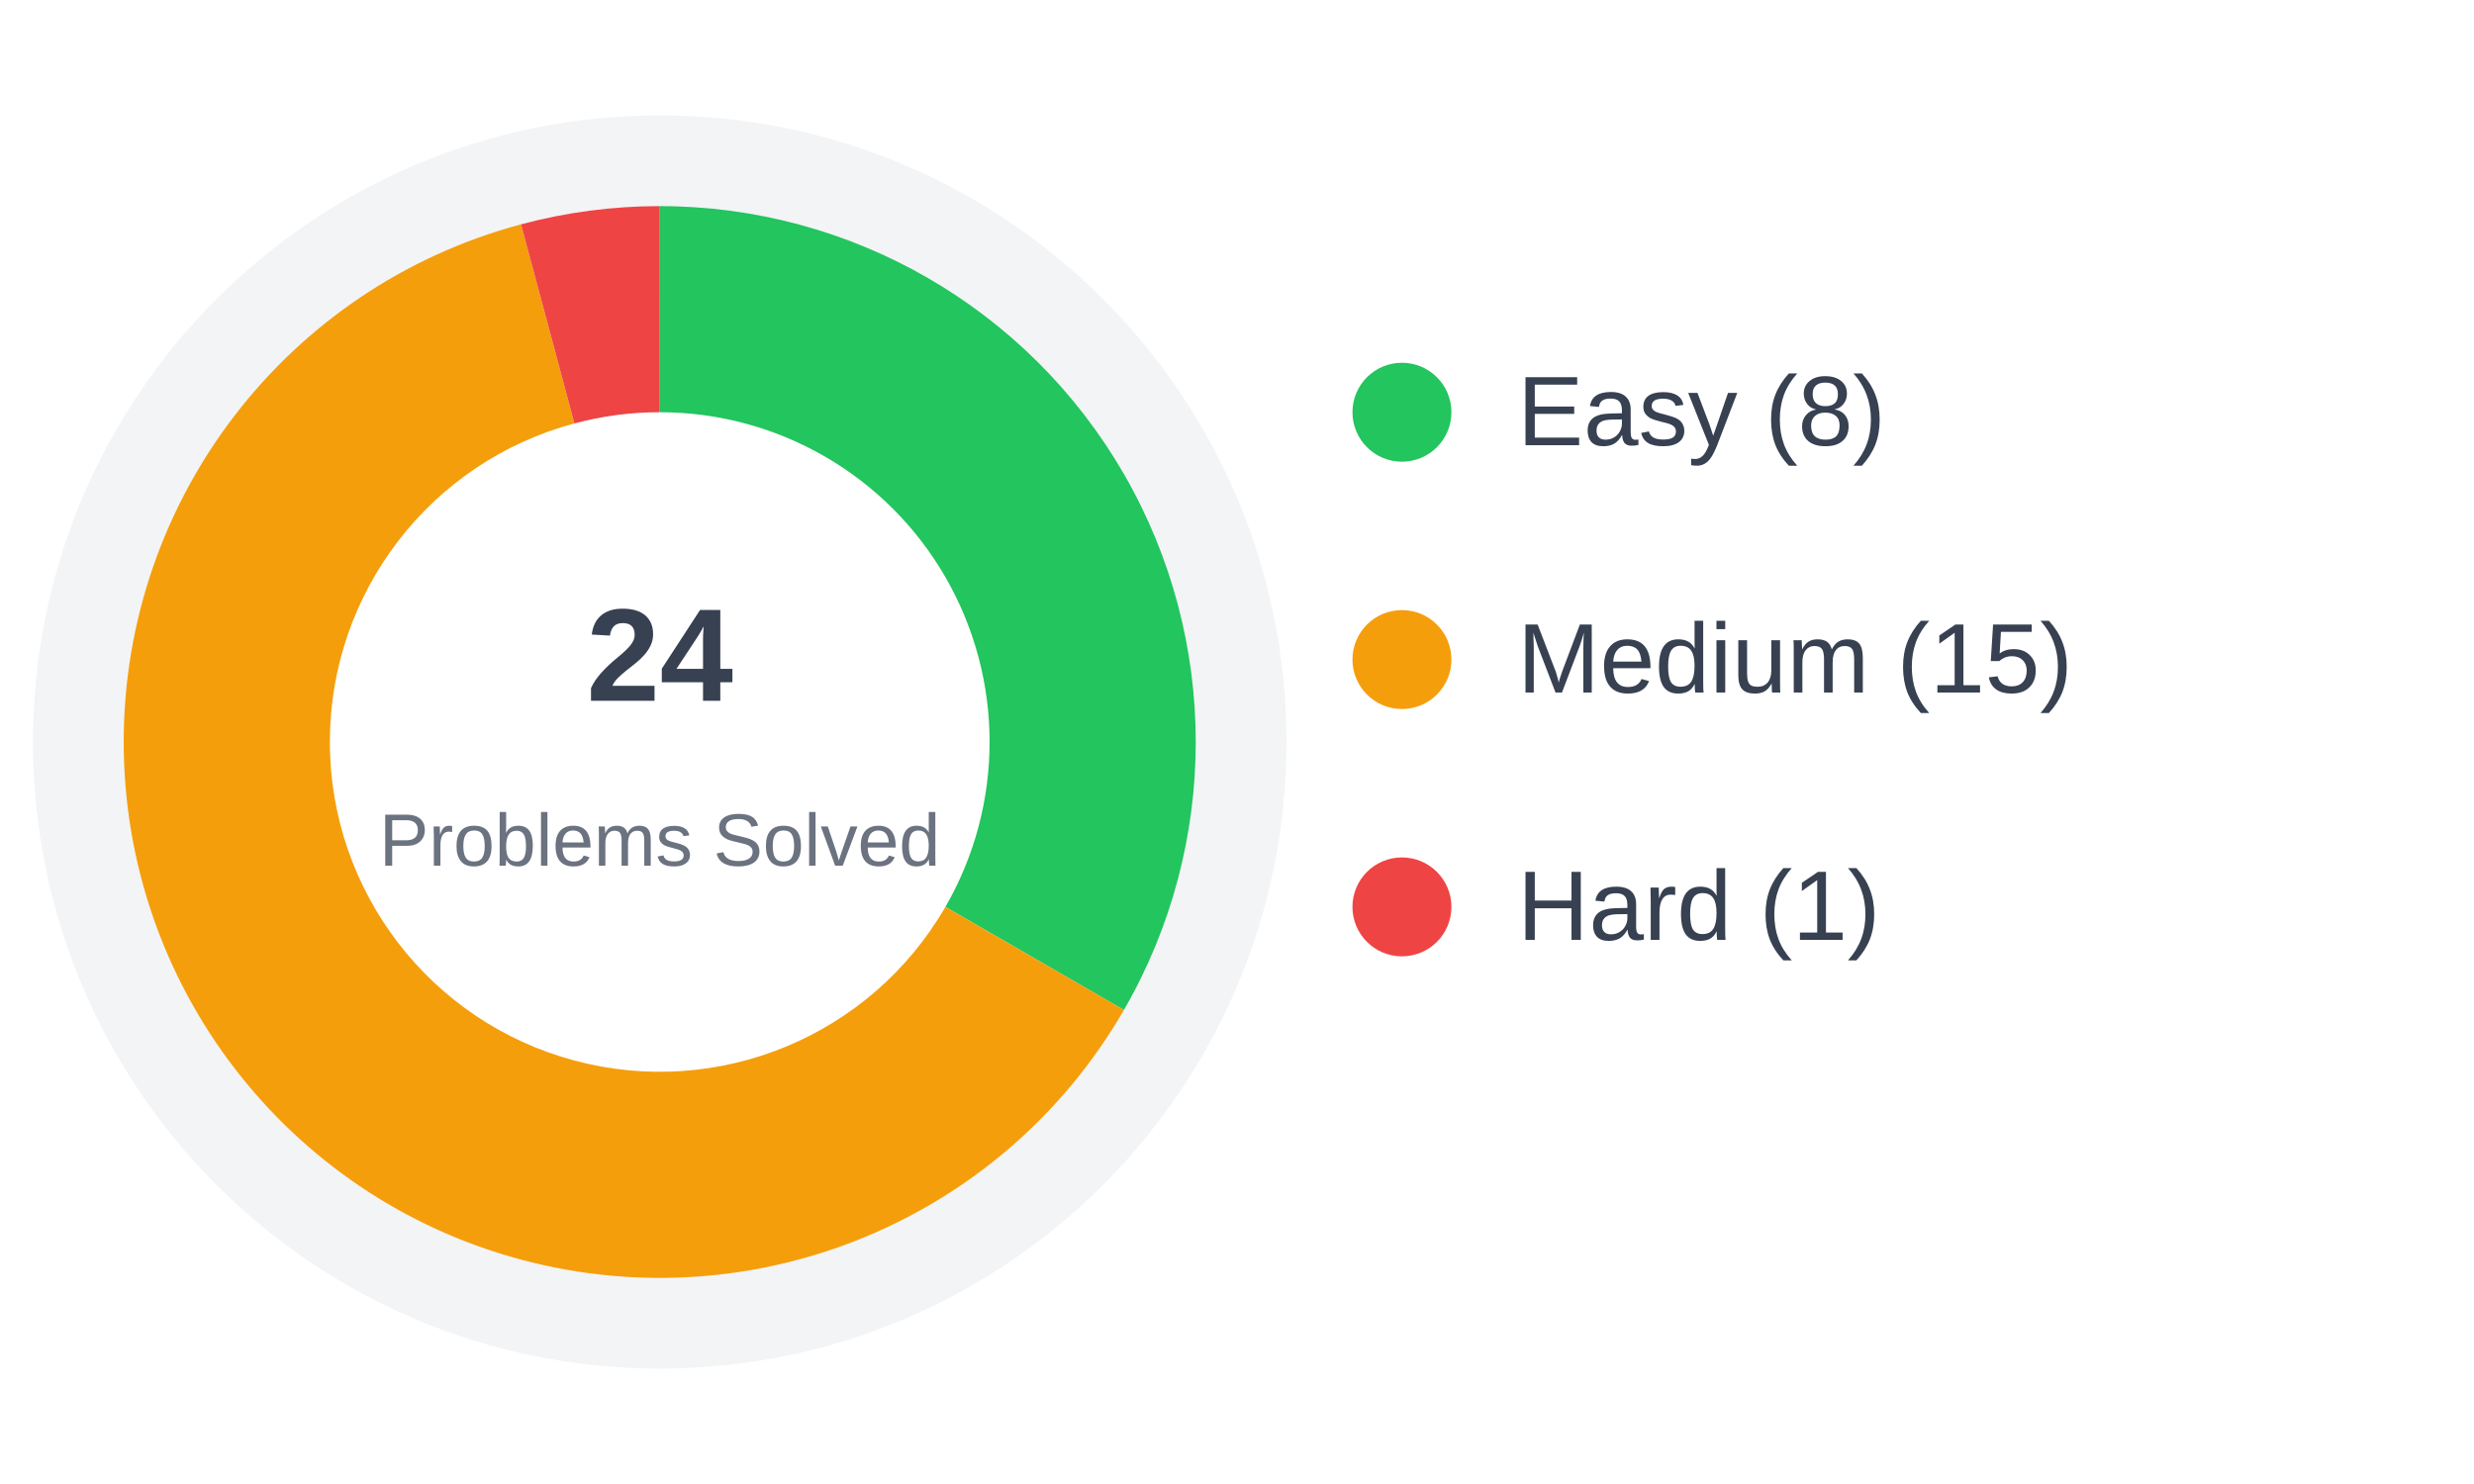
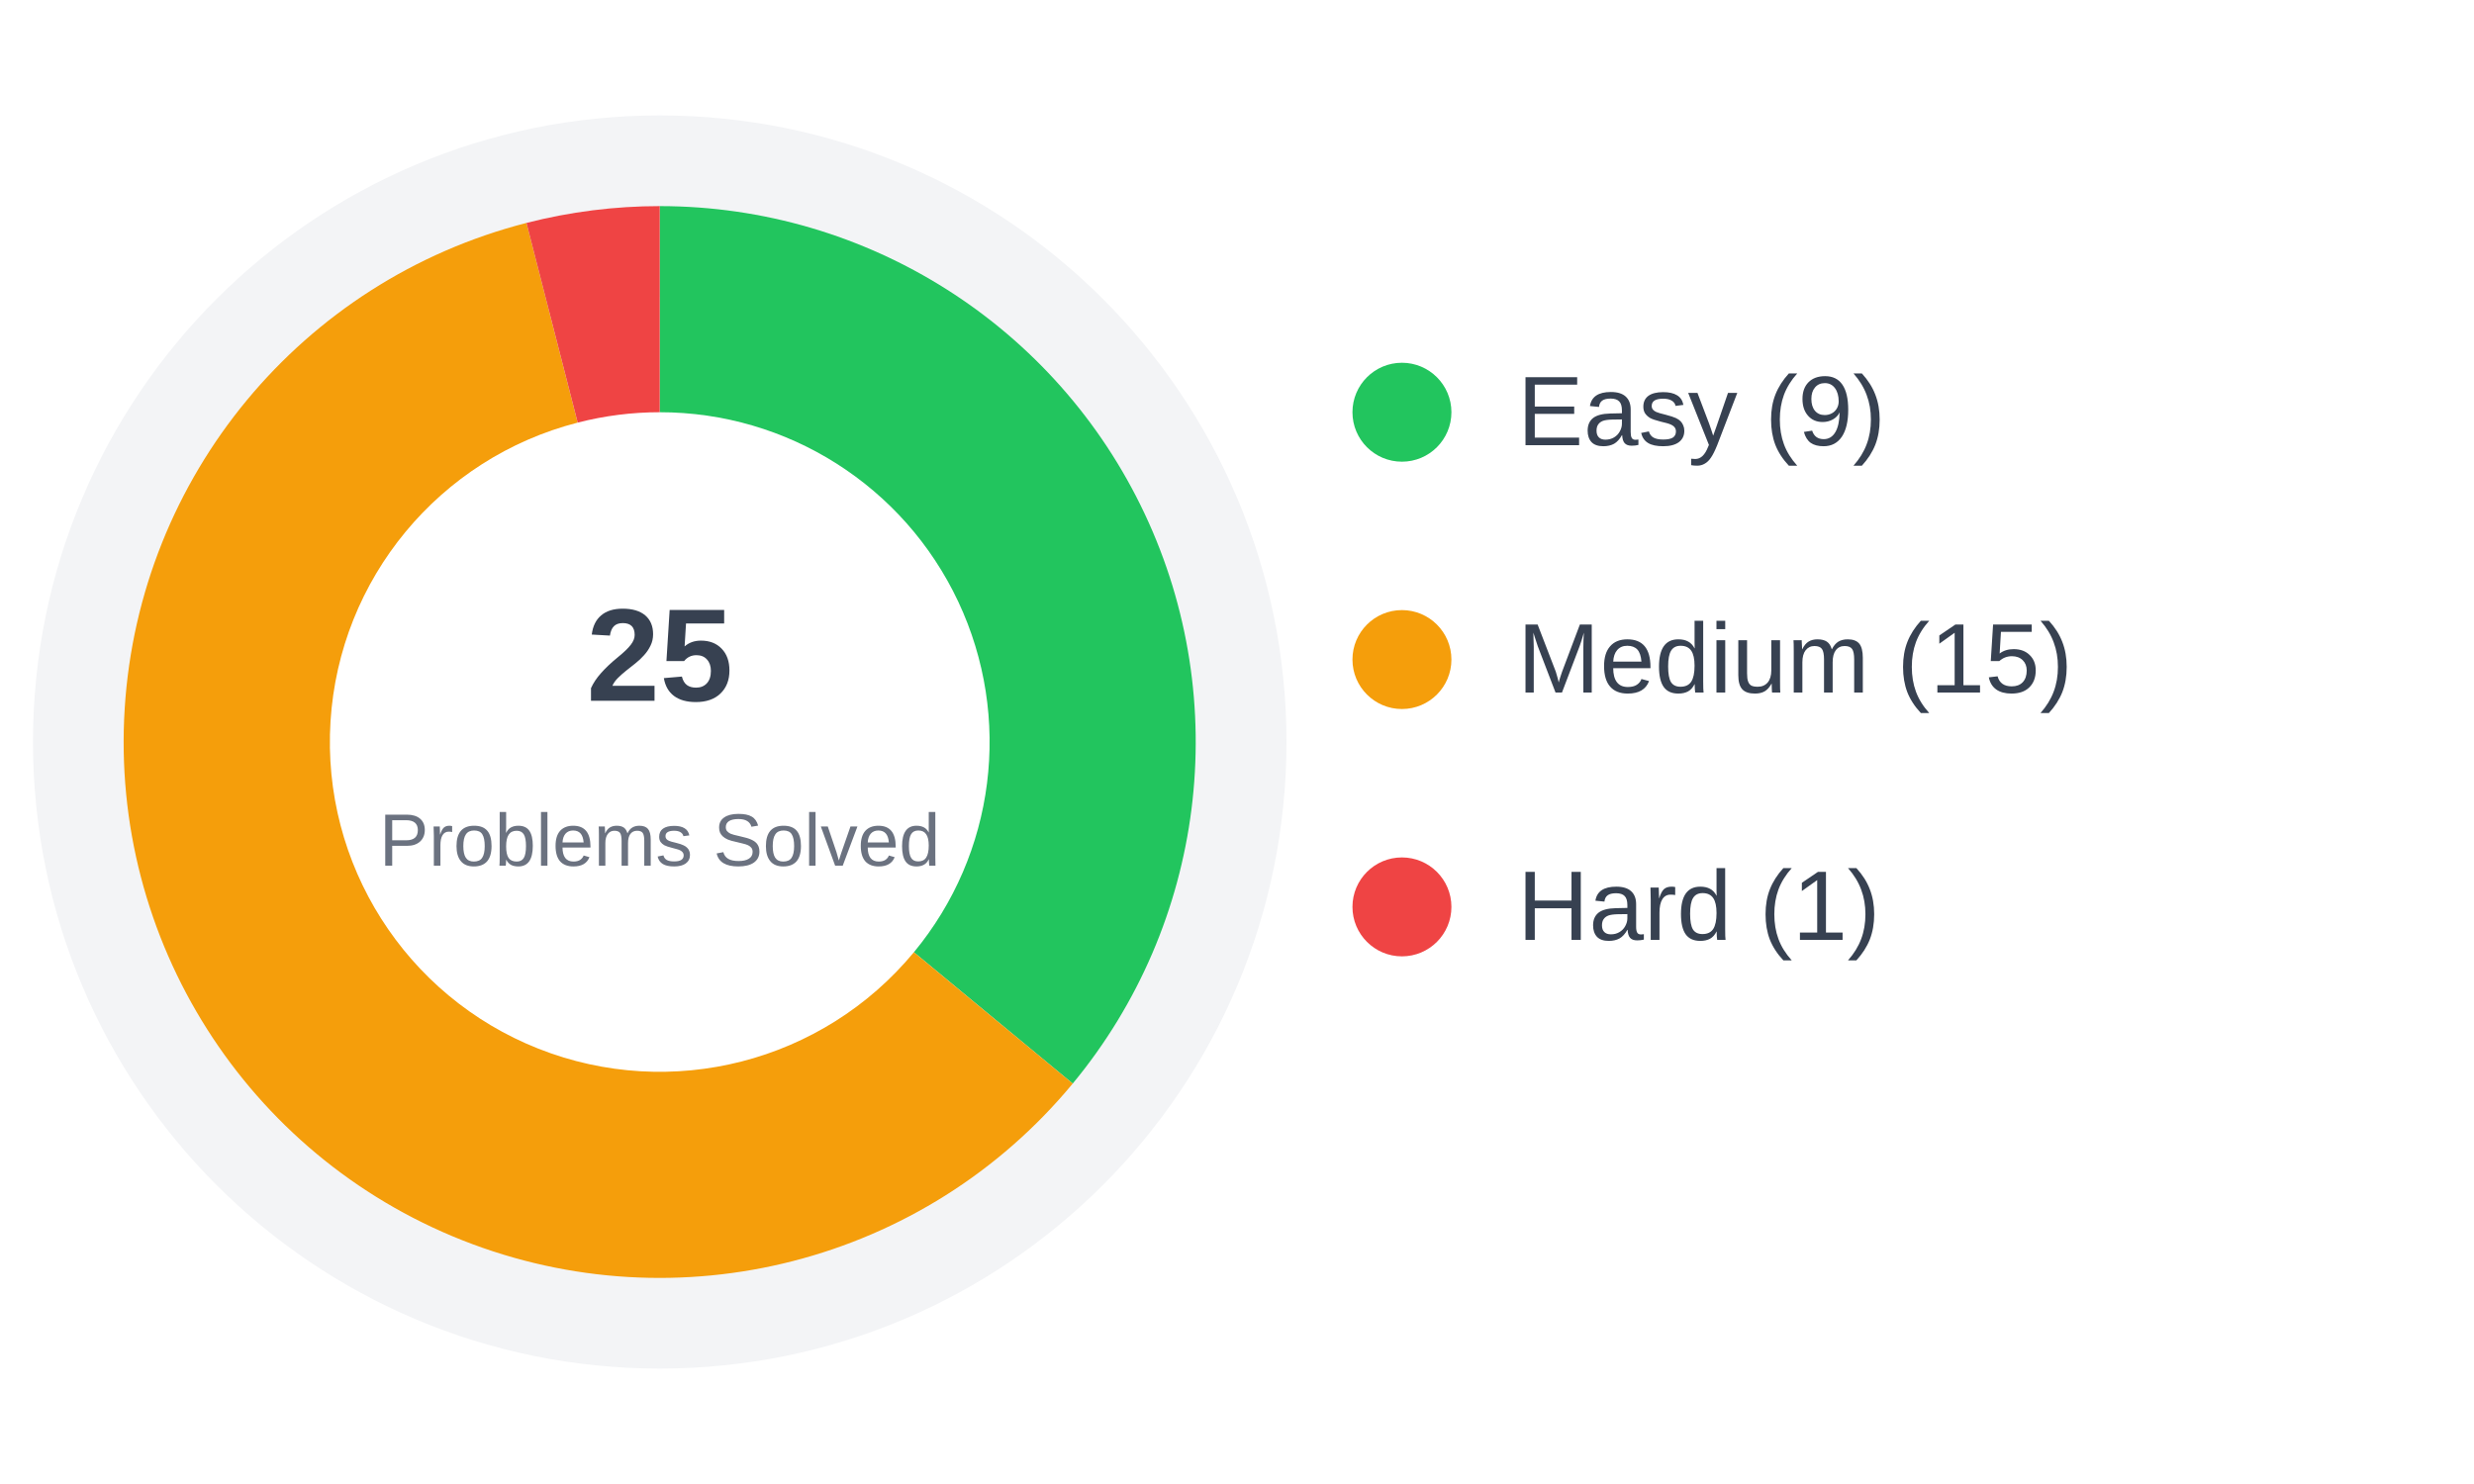
<svg xmlns="http://www.w3.org/2000/svg" width="300" height="180" viewBox="0 0 300 180">
  <style>
    .bg-ring { stroke: #f3f4f6; }
    .text-primary { fill: #374151; }
    .text-secondary { fill: #6b7280; }

    @media (prefers-color-scheme: dark) {
      .bg-ring { stroke: #374151; }
      .text-primary { fill: #f9fafb; }
      .text-secondary { fill: #9ca3af; }
    }
  </style>
  <circle cx="80" cy="90" r="65" fill="none" class="bg-ring" stroke-width="22" />
-   <path d="M 80.00 25.00 A 65 65 0 0 1 136.29 122.50 L 114.64 110.00 A 40 40 0 0 0 80.00 50.00 Z" fill="#22c55e" />
-   <path d="M 136.29 122.50 A 65 65 0 1 1 63.18 27.21 L 69.65 51.36 A 40 40 0 1 0 114.64 110.00 Z" fill="#f59e0b" />
-   <path d="M 63.18 27.21 A 65 65 0 0 1 80.00 25.00 L 80.00 50.00 A 40 40 0 0 0 69.65 51.36 Z" fill="#ef4444" />
+   <path d="M 80.00 25.00 A 65 65 0 0 1 130.08 131.43 L 110.82 115.50 A 40 40 0 0 0 80.00 50.00 Z" fill="#22c55e" />
+   <path d="M 130.08 131.43 A 65 65 0 1 1 63.84 27.04 L 70.05 51.26 A 40 40 0 1 0 110.82 115.50 Z" fill="#f59e0b" />
+   <path d="M 63.84 27.04 A 65 65 0 0 1 80.00 25.00 L 80.00 50.00 A 40 40 0 0 0 70.05 51.26 Z" fill="#ef4444" />
  <text x="80" y="85" text-anchor="middle" font-family="Arial, sans-serif" font-size="16" font-weight="bold" class="text-primary">
-     24
+     25
  </text>
  <text x="80" y="105" text-anchor="middle" font-family="Arial, sans-serif" font-size="9" class="text-secondary">
    Problems Solved
  </text>
  <g transform="translate(170, 50)">
    <circle cx="0" cy="0" r="6" fill="#22c55e" />
-     <text x="14" y="4" font-family="Arial, sans-serif" font-size="12" class="text-primary">Easy (8)</text>
+     <text x="14" y="4" font-family="Arial, sans-serif" font-size="12" class="text-primary">Easy (9)</text>
  </g>
  <g transform="translate(170, 80)">
    <circle cx="0" cy="0" r="6" fill="#f59e0b" />
    <text x="14" y="4" font-family="Arial, sans-serif" font-size="12" class="text-primary">Medium (15)</text>
  </g>
  <g transform="translate(170, 110)">
    <circle cx="0" cy="0" r="6" fill="#ef4444" />
    <text x="14" y="4" font-family="Arial, sans-serif" font-size="12" class="text-primary">Hard (1)</text>
  </g>
</svg>
